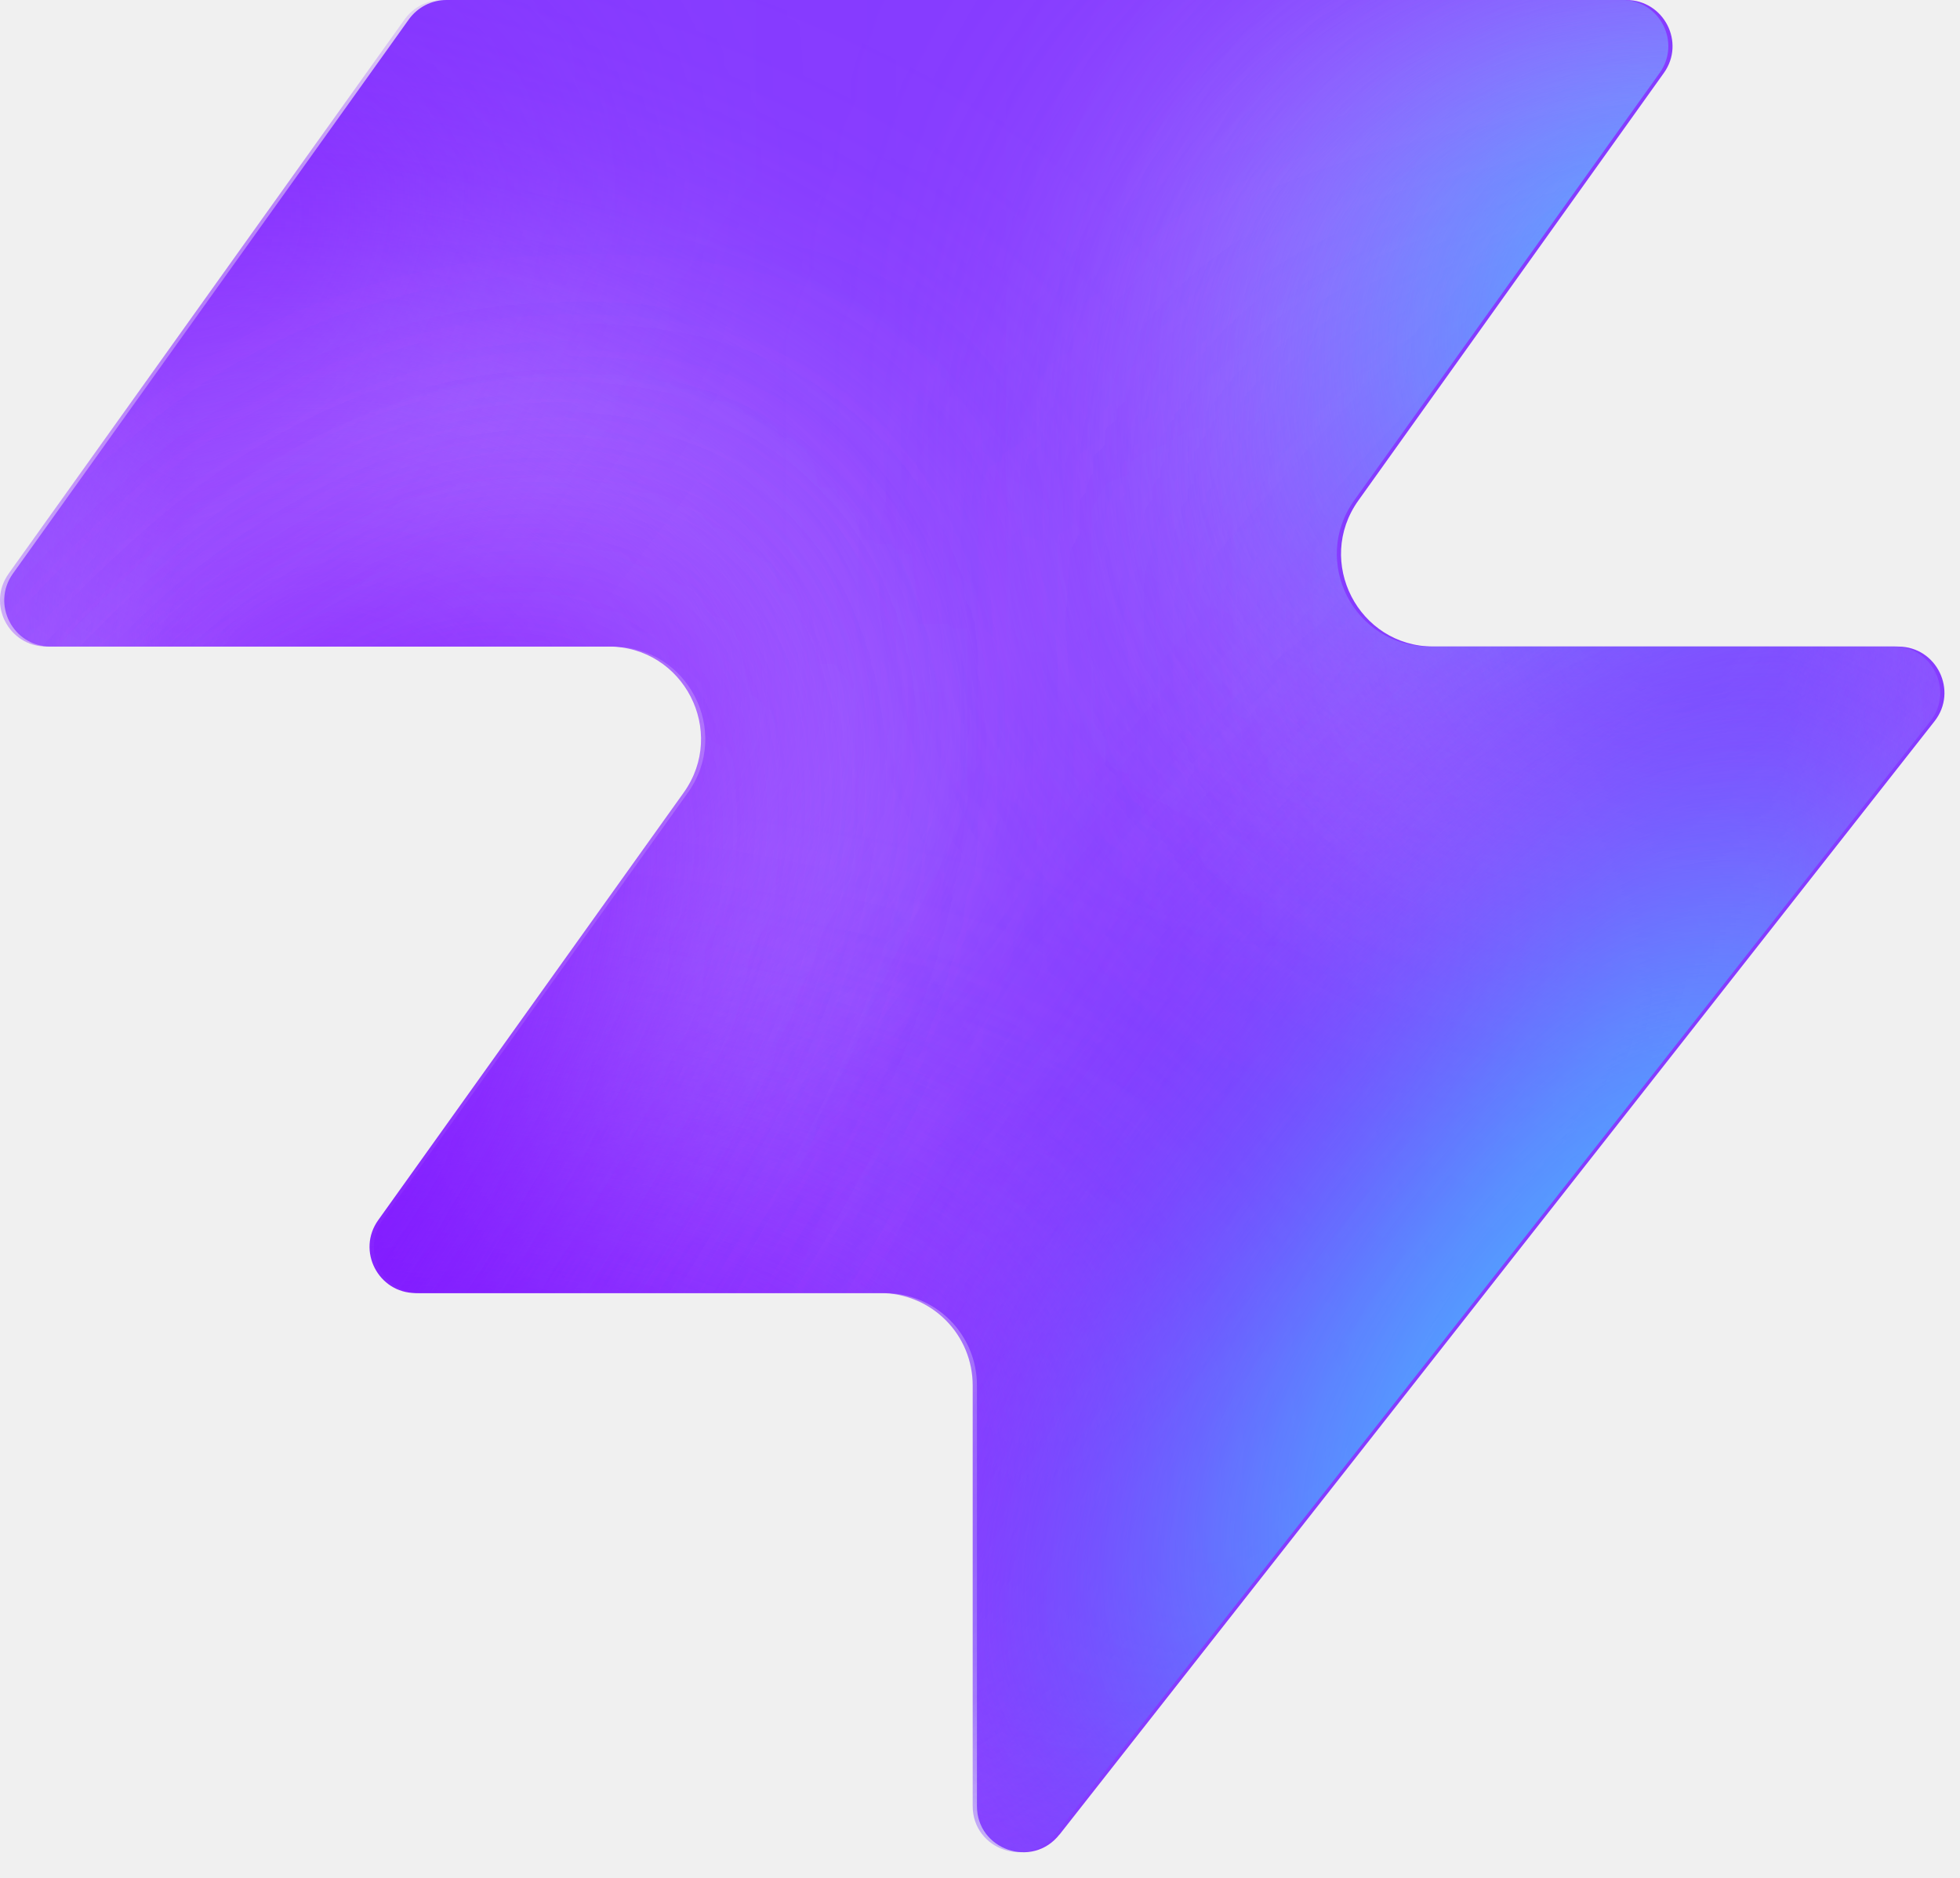
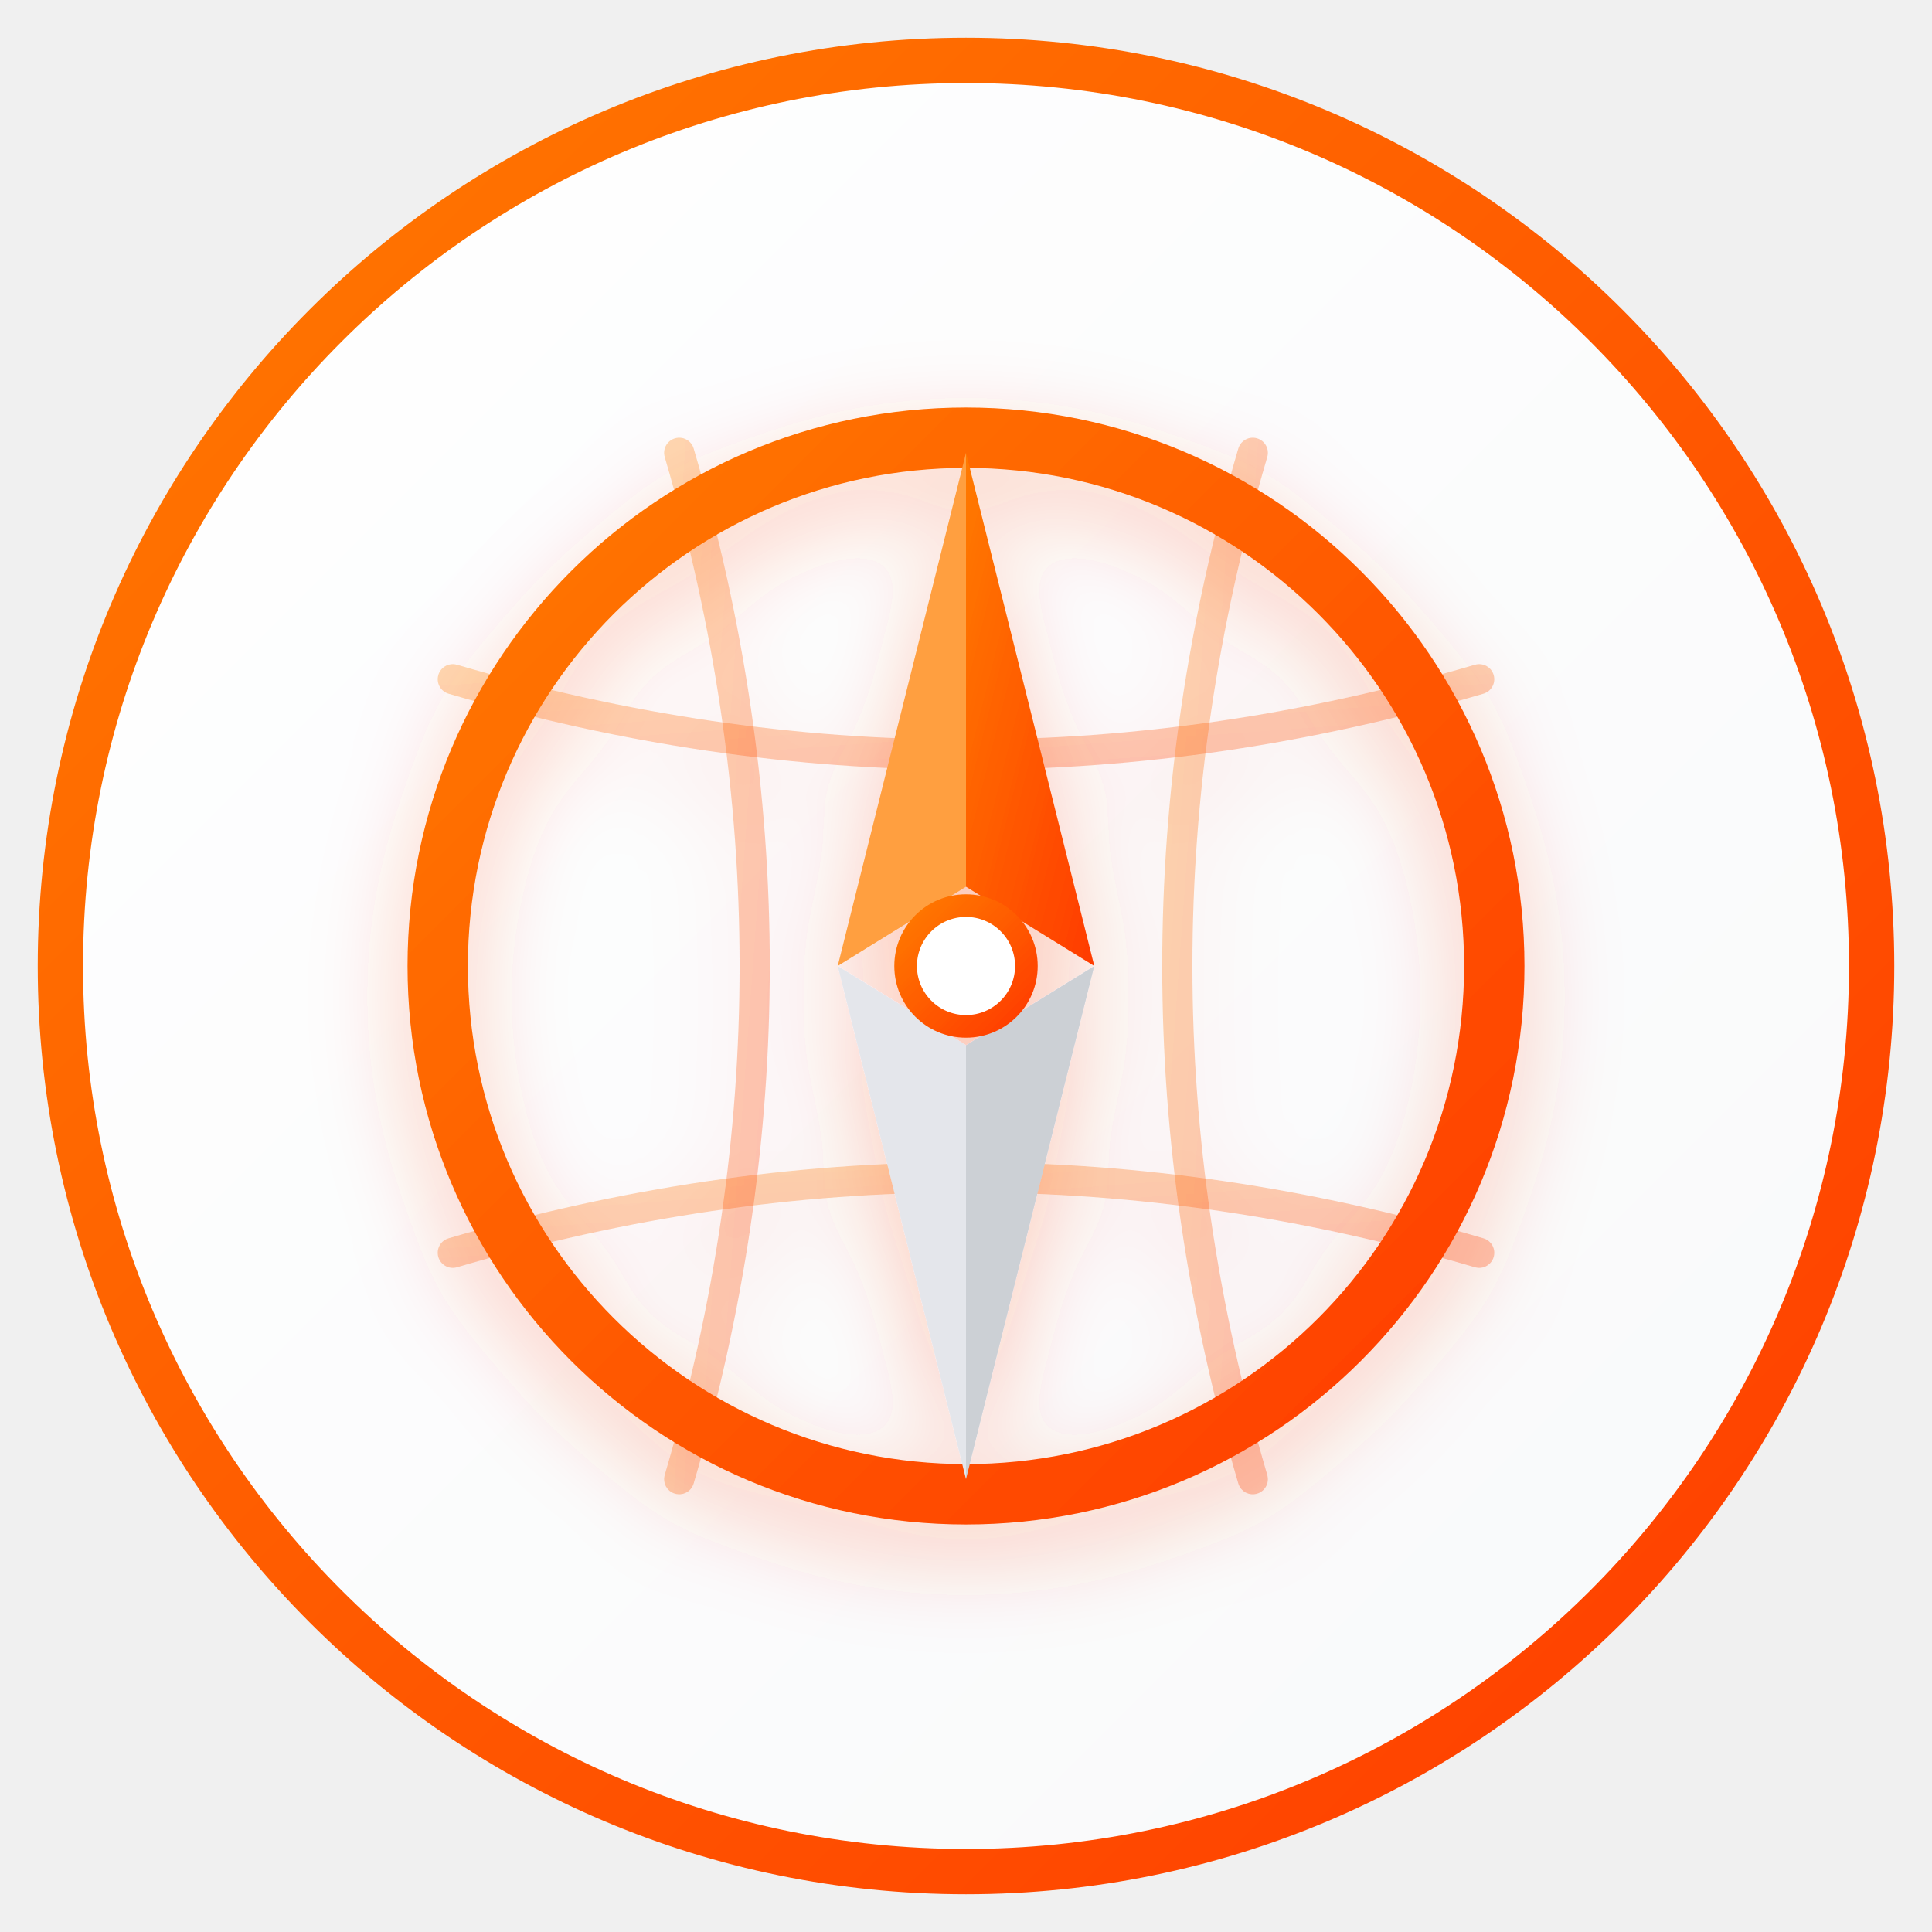
- <svg xmlns="http://www.w3.org/2000/svg" width="48" height="46" fill="none" viewBox="0 0 48 46">
-   <path fill="#863bff" d="M25.946 44.938c-.664.845-2.021.375-2.021-.698V33.937a2.26 2.26 0 0 0-2.262-2.262H10.287c-.92 0-1.456-1.04-.92-1.788l7.48-10.471c1.07-1.497 0-3.578-1.842-3.578H1.237c-.92 0-1.456-1.04-.92-1.788L10.013.474c.214-.297.556-.474.92-.474h28.894c.92 0 1.456 1.04.92 1.788l-7.48 10.471c-1.07 1.498 0 3.579 1.842 3.579h11.377c.943 0 1.473 1.088.89 1.83L25.947 44.94z" style="fill:#863bff;fill:color(display-p3 .525 .23 1);fill-opacity:1" />
-   <mask id="a" width="48" height="46" x="0" y="0" maskUnits="userSpaceOnUse" style="mask-type:alpha">
-     <path fill="#000" d="M25.842 44.938c-.664.844-2.021.375-2.021-.698V33.937a2.26 2.26 0 0 0-2.262-2.262H10.183c-.92 0-1.456-1.04-.92-1.788l7.48-10.471c1.07-1.498 0-3.579-1.842-3.579H1.133c-.92 0-1.456-1.04-.92-1.787L9.91.473c.214-.297.556-.474.92-.474h28.894c.92 0 1.456 1.04.92 1.788l-7.48 10.471c-1.07 1.498 0 3.578 1.842 3.578h11.377c.943 0 1.473 1.088.89 1.832L25.843 44.94z" style="fill:#000;fill-opacity:1" />
-   </mask>
-   <g mask="url(#a)">
-     <g filter="url(#b)">
-       <ellipse cx="5.508" cy="14.704" fill="#ede6ff" rx="5.508" ry="14.704" style="fill:#ede6ff;fill:color(display-p3 .927 .903 1);fill-opacity:1" transform="matrix(.00324 1 1 -.00324 -4.47 31.516)" />
-     </g>
-     <g filter="url(#c)">
-       <ellipse cx="10.399" cy="29.851" fill="#ede6ff" rx="10.399" ry="29.851" style="fill:#ede6ff;fill:color(display-p3 .927 .903 1);fill-opacity:1" transform="matrix(.00324 1 1 -.00324 -39.328 7.883)" />
-     </g>
-     <g filter="url(#d)">
-       <ellipse cx="5.508" cy="30.487" fill="#7e14ff" rx="5.508" ry="30.487" style="fill:#7e14ff;fill:color(display-p3 .492 .077 1);fill-opacity:1" transform="rotate(89.814 -25.913 -14.639)scale(1 -1)" />
-     </g>
-     <g filter="url(#e)">
-       <ellipse cx="5.508" cy="30.599" fill="#7e14ff" rx="5.508" ry="30.599" style="fill:#7e14ff;fill:color(display-p3 .492 .077 1);fill-opacity:1" transform="rotate(89.814 -32.644 -3.334)scale(1 -1)" />
-     </g>
-     <g filter="url(#f)">
-       <ellipse cx="5.508" cy="30.599" fill="#7e14ff" rx="5.508" ry="30.599" style="fill:#7e14ff;fill:color(display-p3 .492 .077 1);fill-opacity:1" transform="matrix(.00324 1 1 -.00324 -34.34 30.47)" />
-     </g>
-     <g filter="url(#g)">
-       <ellipse cx="14.072" cy="22.078" fill="#ede6ff" rx="14.072" ry="22.078" style="fill:#ede6ff;fill:color(display-p3 .927 .903 1);fill-opacity:1" transform="rotate(93.35 24.506 48.493)scale(-1 1)" />
-     </g>
-     <g filter="url(#h)">
-       <ellipse cx="3.47" cy="21.501" fill="#7e14ff" rx="3.47" ry="21.501" style="fill:#7e14ff;fill:color(display-p3 .492 .077 1);fill-opacity:1" transform="rotate(89.009 28.708 47.59)scale(-1 1)" />
-     </g>
-     <g filter="url(#i)">
-       <ellipse cx="3.47" cy="21.501" fill="#7e14ff" rx="3.47" ry="21.501" style="fill:#7e14ff;fill:color(display-p3 .492 .077 1);fill-opacity:1" transform="rotate(89.009 28.708 47.59)scale(-1 1)" />
-     </g>
-     <g filter="url(#j)">
-       <ellipse cx=".387" cy="8.972" fill="#7e14ff" rx="4.407" ry="29.108" style="fill:#7e14ff;fill:color(display-p3 .492 .077 1);fill-opacity:1" transform="rotate(39.51 .387 8.972)" />
-     </g>
-     <g filter="url(#k)">
-       <ellipse cx="47.523" cy="-6.092" fill="#7e14ff" rx="4.407" ry="29.108" style="fill:#7e14ff;fill:color(display-p3 .492 .077 1);fill-opacity:1" transform="rotate(37.892 47.523 -6.092)" />
-     </g>
-     <g filter="url(#l)">
-       <ellipse cx="41.412" cy="6.333" fill="#47bfff" rx="5.971" ry="9.665" style="fill:#47bfff;fill:color(display-p3 .28 .748 1);fill-opacity:1" transform="rotate(37.892 41.412 6.333)" />
-     </g>
-     <g filter="url(#m)">
-       <ellipse cx="-1.879" cy="38.332" fill="#7e14ff" rx="4.407" ry="29.108" style="fill:#7e14ff;fill:color(display-p3 .492 .077 1);fill-opacity:1" transform="rotate(37.892 -1.88 38.332)" />
-     </g>
-     <g filter="url(#n)">
-       <ellipse cx="-1.879" cy="38.332" fill="#7e14ff" rx="4.407" ry="29.108" style="fill:#7e14ff;fill:color(display-p3 .492 .077 1);fill-opacity:1" transform="rotate(37.892 -1.88 38.332)" />
-     </g>
-     <g filter="url(#o)">
-       <ellipse cx="35.651" cy="29.907" fill="#7e14ff" rx="4.407" ry="29.108" style="fill:#7e14ff;fill:color(display-p3 .492 .077 1);fill-opacity:1" transform="rotate(37.892 35.651 29.907)" />
-     </g>
-     <g filter="url(#p)">
-       <ellipse cx="38.418" cy="32.4" fill="#47bfff" rx="5.971" ry="15.297" style="fill:#47bfff;fill:color(display-p3 .28 .748 1);fill-opacity:1" transform="rotate(37.892 38.418 32.4)" />
-     </g>
-   </g>
+ <svg xmlns="http://www.w3.org/2000/svg" viewBox="0 0 512 512" width="100%" height="100%">
  <defs>
-     <filter id="b" width="60.045" height="41.654" x="-19.77" y="16.149" color-interpolation-filters="sRGB" filterUnits="userSpaceOnUse">
-       <feFlood flood-opacity="0" result="BackgroundImageFix" />
-       <feBlend in="SourceGraphic" in2="BackgroundImageFix" result="shape" />
-       <feGaussianBlur result="effect1_foregroundBlur_2002_17158" stdDeviation="7.659" />
-     </filter>
-     <filter id="c" width="90.34" height="51.437" x="-54.613" y="-7.533" color-interpolation-filters="sRGB" filterUnits="userSpaceOnUse">
-       <feFlood flood-opacity="0" result="BackgroundImageFix" />
-       <feBlend in="SourceGraphic" in2="BackgroundImageFix" result="shape" />
-       <feGaussianBlur result="effect1_foregroundBlur_2002_17158" stdDeviation="7.659" />
-     </filter>
-     <filter id="d" width="79.355" height="29.4" x="-49.64" y="2.03" color-interpolation-filters="sRGB" filterUnits="userSpaceOnUse">
-       <feFlood flood-opacity="0" result="BackgroundImageFix" />
-       <feBlend in="SourceGraphic" in2="BackgroundImageFix" result="shape" />
-       <feGaussianBlur result="effect1_foregroundBlur_2002_17158" stdDeviation="4.596" />
-     </filter>
-     <filter id="e" width="79.579" height="29.4" x="-45.045" y="20.029" color-interpolation-filters="sRGB" filterUnits="userSpaceOnUse">
-       <feFlood flood-opacity="0" result="BackgroundImageFix" />
-       <feBlend in="SourceGraphic" in2="BackgroundImageFix" result="shape" />
-       <feGaussianBlur result="effect1_foregroundBlur_2002_17158" stdDeviation="4.596" />
-     </filter>
-     <filter id="f" width="79.579" height="29.4" x="-43.513" y="21.178" color-interpolation-filters="sRGB" filterUnits="userSpaceOnUse">
-       <feFlood flood-opacity="0" result="BackgroundImageFix" />
-       <feBlend in="SourceGraphic" in2="BackgroundImageFix" result="shape" />
-       <feGaussianBlur result="effect1_foregroundBlur_2002_17158" stdDeviation="4.596" />
-     </filter>
-     <filter id="g" width="74.749" height="58.852" x="15.756" y="-17.901" color-interpolation-filters="sRGB" filterUnits="userSpaceOnUse">
-       <feFlood flood-opacity="0" result="BackgroundImageFix" />
-       <feBlend in="SourceGraphic" in2="BackgroundImageFix" result="shape" />
-       <feGaussianBlur result="effect1_foregroundBlur_2002_17158" stdDeviation="7.659" />
-     </filter>
-     <filter id="h" width="61.377" height="25.362" x="23.548" y="2.284" color-interpolation-filters="sRGB" filterUnits="userSpaceOnUse">
-       <feFlood flood-opacity="0" result="BackgroundImageFix" />
-       <feBlend in="SourceGraphic" in2="BackgroundImageFix" result="shape" />
-       <feGaussianBlur result="effect1_foregroundBlur_2002_17158" stdDeviation="4.596" />
-     </filter>
-     <filter id="i" width="61.377" height="25.362" x="23.548" y="2.284" color-interpolation-filters="sRGB" filterUnits="userSpaceOnUse">
-       <feFlood flood-opacity="0" result="BackgroundImageFix" />
-       <feBlend in="SourceGraphic" in2="BackgroundImageFix" result="shape" />
-       <feGaussianBlur result="effect1_foregroundBlur_2002_17158" stdDeviation="4.596" />
-     </filter>
-     <filter id="j" width="56.045" height="63.649" x="-27.636" y="-22.853" color-interpolation-filters="sRGB" filterUnits="userSpaceOnUse">
-       <feFlood flood-opacity="0" result="BackgroundImageFix" />
-       <feBlend in="SourceGraphic" in2="BackgroundImageFix" result="shape" />
-       <feGaussianBlur result="effect1_foregroundBlur_2002_17158" stdDeviation="4.596" />
-     </filter>
-     <filter id="k" width="54.814" height="64.646" x="20.116" y="-38.415" color-interpolation-filters="sRGB" filterUnits="userSpaceOnUse">
-       <feFlood flood-opacity="0" result="BackgroundImageFix" />
-       <feBlend in="SourceGraphic" in2="BackgroundImageFix" result="shape" />
-       <feGaussianBlur result="effect1_foregroundBlur_2002_17158" stdDeviation="4.596" />
-     </filter>
-     <filter id="l" width="33.541" height="35.313" x="24.641" y="-11.323" color-interpolation-filters="sRGB" filterUnits="userSpaceOnUse">
-       <feFlood flood-opacity="0" result="BackgroundImageFix" />
-       <feBlend in="SourceGraphic" in2="BackgroundImageFix" result="shape" />
-       <feGaussianBlur result="effect1_foregroundBlur_2002_17158" stdDeviation="4.596" />
-     </filter>
-     <filter id="m" width="54.814" height="64.646" x="-29.286" y="6.009" color-interpolation-filters="sRGB" filterUnits="userSpaceOnUse">
-       <feFlood flood-opacity="0" result="BackgroundImageFix" />
-       <feBlend in="SourceGraphic" in2="BackgroundImageFix" result="shape" />
-       <feGaussianBlur result="effect1_foregroundBlur_2002_17158" stdDeviation="4.596" />
-     </filter>
-     <filter id="n" width="54.814" height="64.646" x="-29.286" y="6.009" color-interpolation-filters="sRGB" filterUnits="userSpaceOnUse">
-       <feFlood flood-opacity="0" result="BackgroundImageFix" />
-       <feBlend in="SourceGraphic" in2="BackgroundImageFix" result="shape" />
-       <feGaussianBlur result="effect1_foregroundBlur_2002_17158" stdDeviation="4.596" />
-     </filter>
-     <filter id="o" width="54.814" height="64.646" x="8.244" y="-2.416" color-interpolation-filters="sRGB" filterUnits="userSpaceOnUse">
-       <feFlood flood-opacity="0" result="BackgroundImageFix" />
-       <feBlend in="SourceGraphic" in2="BackgroundImageFix" result="shape" />
-       <feGaussianBlur result="effect1_foregroundBlur_2002_17158" stdDeviation="4.596" />
-     </filter>
-     <filter id="p" width="39.409" height="43.623" x="18.713" y="10.588" color-interpolation-filters="sRGB" filterUnits="userSpaceOnUse">
-       <feFlood flood-opacity="0" result="BackgroundImageFix" />
-       <feBlend in="SourceGraphic" in2="BackgroundImageFix" result="shape" />
-       <feGaussianBlur result="effect1_foregroundBlur_2002_17158" stdDeviation="4.596" />
+     <linearGradient id="brand-grad" x1="0%" y1="0%" x2="100%" y2="100%">
+       <stop offset="0%" stop-color="#ff7a00" />
+       <stop offset="100%" stop-color="#ff3b00" />
+     </linearGradient>
+     <linearGradient id="bg-grad" x1="0%" y1="0%" x2="100%" y2="100%">
+       <stop offset="0%" stop-color="#ffffff" />
+       <stop offset="100%" stop-color="#f8f9fa" />
+     </linearGradient>
+     <filter id="shadow" x="-10%" y="-10%" width="120%" height="120%">
+       <feDropShadow dx="0" dy="8" stdDeviation="12" flood-color="#ff3b00" flood-opacity="0.25" />
    </filter>
  </defs>
+   <circle cx="256" cy="256" r="240" fill="url(#bg-grad)" stroke="url(#brand-grad)" stroke-width="12" />
+   <g filter="url(#shadow)">
+     <line x1="80" y1="256" x2="432" y2="256" stroke="url(#brand-grad)" stroke-width="8" stroke-linecap="round" opacity="0.4" />
+     <line x1="256" y1="80" x2="256" y2="432" stroke="url(#brand-grad)" stroke-width="8" stroke-linecap="round" opacity="0.4" />
+     <path d="M120 180 Q256 220 392 180" fill="none" stroke="url(#brand-grad)" stroke-width="8" stroke-linecap="round" opacity="0.3" />
+     <path d="M120 332 Q256 292 392 332" fill="none" stroke="url(#brand-grad)" stroke-width="8" stroke-linecap="round" opacity="0.3" />
+     <path d="M180 120 Q220 256 180 392" fill="none" stroke="url(#brand-grad)" stroke-width="8" stroke-linecap="round" opacity="0.3" />
+     <path d="M332 120 Q292 256 332 392" fill="none" stroke="url(#brand-grad)" stroke-width="8" stroke-linecap="round" opacity="0.3" />
+     <circle cx="256" cy="256" r="140" fill="none" stroke="url(#brand-grad)" stroke-width="16" />
+     <path d="M256 120 L290 256 L256 235 Z" fill="url(#brand-grad)" />
+     <path d="M256 120 L222 256 L256 235 Z" fill="#ff9f40" />
+     <path d="M256 392 L222 256 L256 277 Z" fill="#e4e6eb" />
+     <path d="M256 392 L290 256 L256 277 Z" fill="#ccd0d5" />
+     <circle cx="256" cy="256" r="16" fill="#ffffff" stroke="url(#brand-grad)" stroke-width="6" />
+   </g>
</svg>
